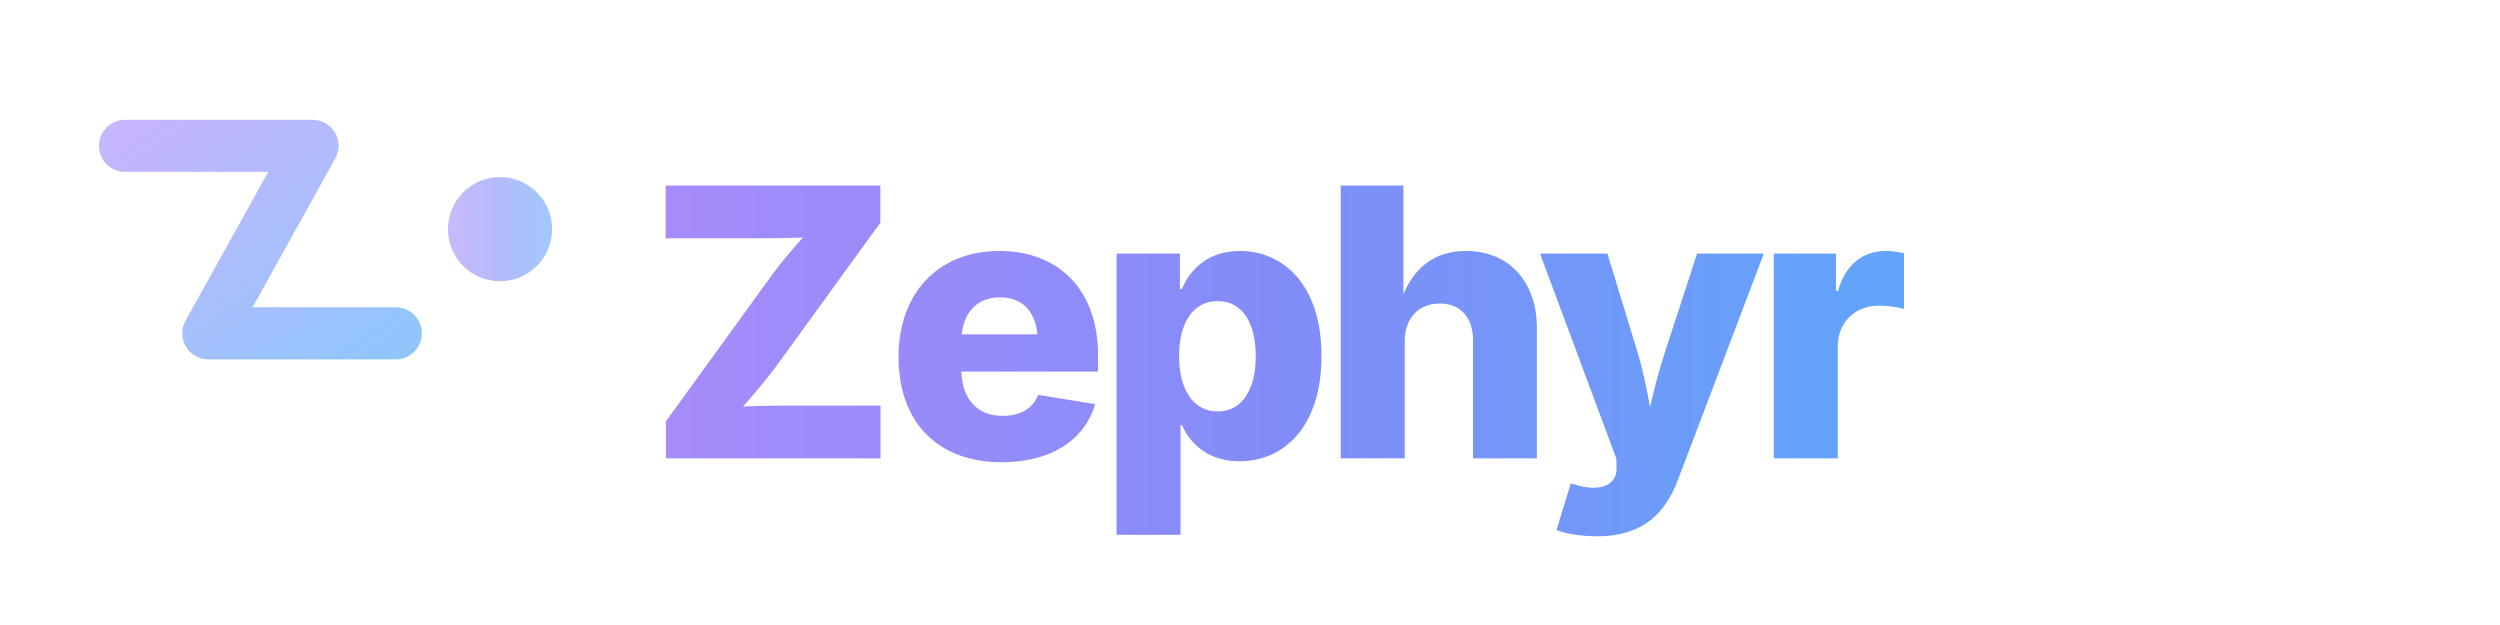
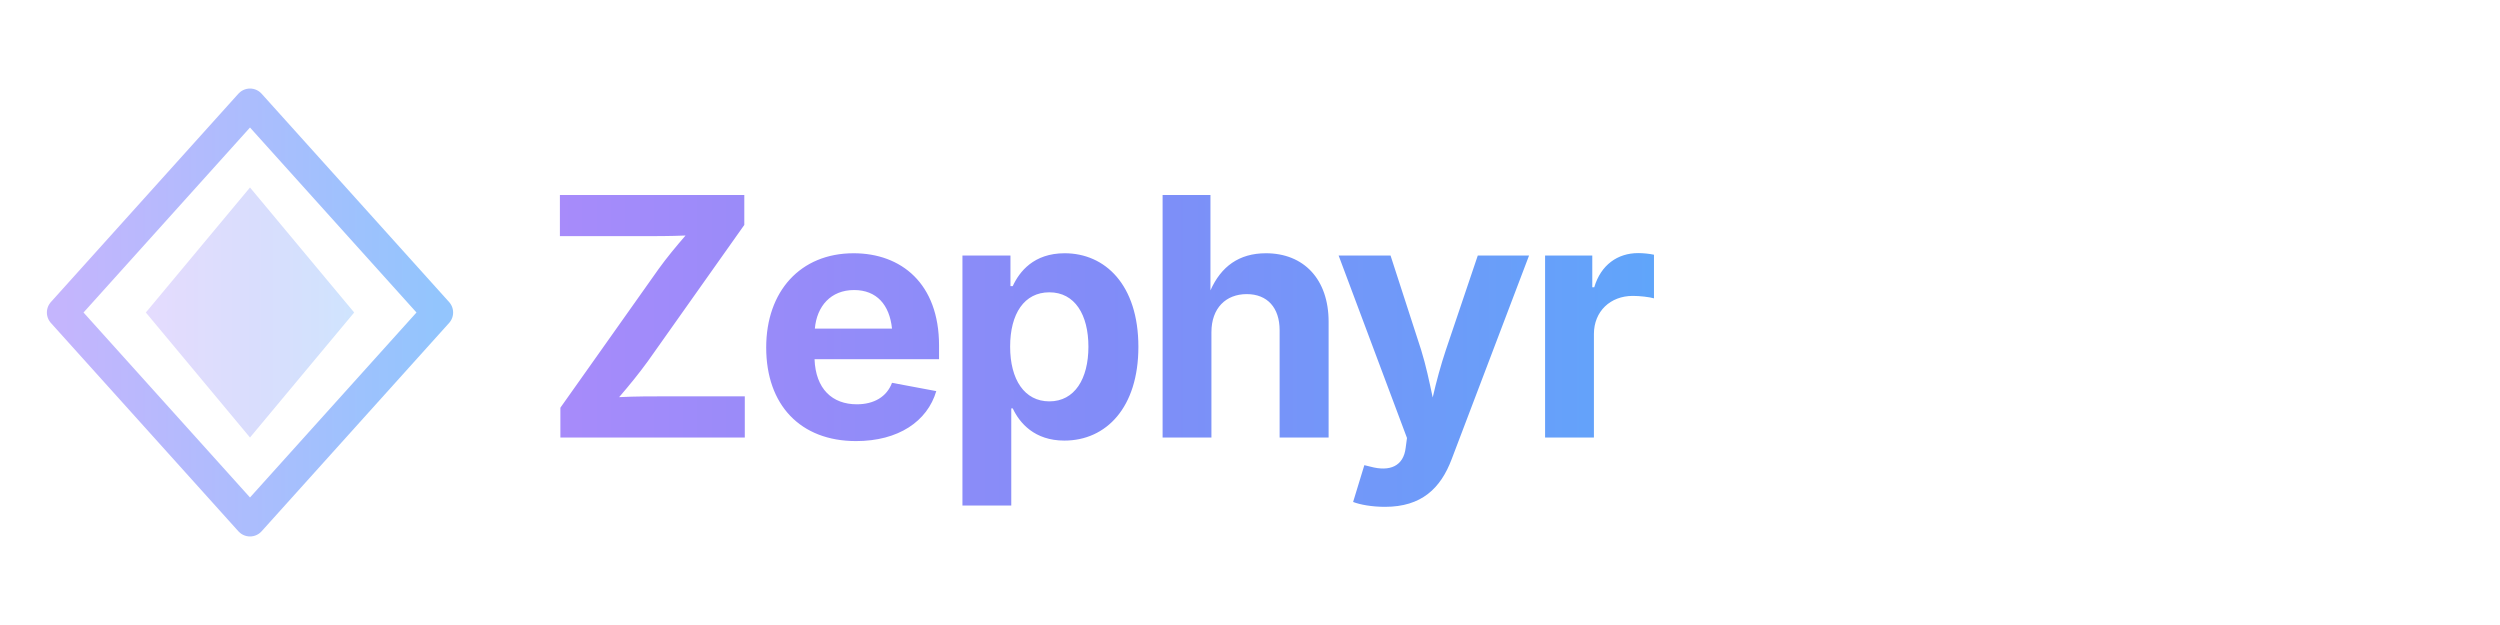
<svg xmlns="http://www.w3.org/2000/svg" viewBox="0 0 240 60" fill="none">
  <defs>
    <linearGradient id="zephGradDark" x1="0%" y1="0%" x2="100%" y2="0%">
      <stop offset="0%" stop-color="#a78bfa" />
      <stop offset="50%" stop-color="#818cf8" />
      <stop offset="100%" stop-color="#60a5fa" />
    </linearGradient>
-     <linearGradient id="zephAccentDark" x1="0%" y1="0%" x2="100%" y2="100%">
+     <linearGradient id="zephAccentDark" x1="0%" y1="0%" x2="100%" y2="0%">
      <stop offset="0%" stop-color="#c4b5fd" />
      <stop offset="100%" stop-color="#93c5fd" />
    </linearGradient>
  </defs>
-   <path d="M12 14 L30 14 L20 32 L38 32" stroke="url(#zephAccentDark)" stroke-width="5" stroke-linecap="round" stroke-linejoin="round" fill="none" />
-   <circle cx="48" cy="22" r="5" fill="url(#zephGradDark)" opacity="0.6" />
-   <text x="62" y="44" font-family="Inter, system-ui, -apple-system, sans-serif" font-size="36" font-weight="800" fill="url(#zephGradDark)" letter-spacing="-0.04em">Zephyr</text>
+   <path d="M24 10 L42 30 L24 50 L6 30 Z" stroke="url(#zephAccentDark)" stroke-width="3" stroke-linejoin="round" fill="none" />
+   <path d="M24 18 L34 30 L24 42 L14 30 Z" fill="url(#zephGradDark)" opacity="0.3" />
+   <text x="52" y="42" font-family="Inter, system-ui, -apple-system, sans-serif" font-size="32" font-weight="700" fill="url(#zephGradDark)" letter-spacing="-0.03em">Zephyr</text>
</svg>
